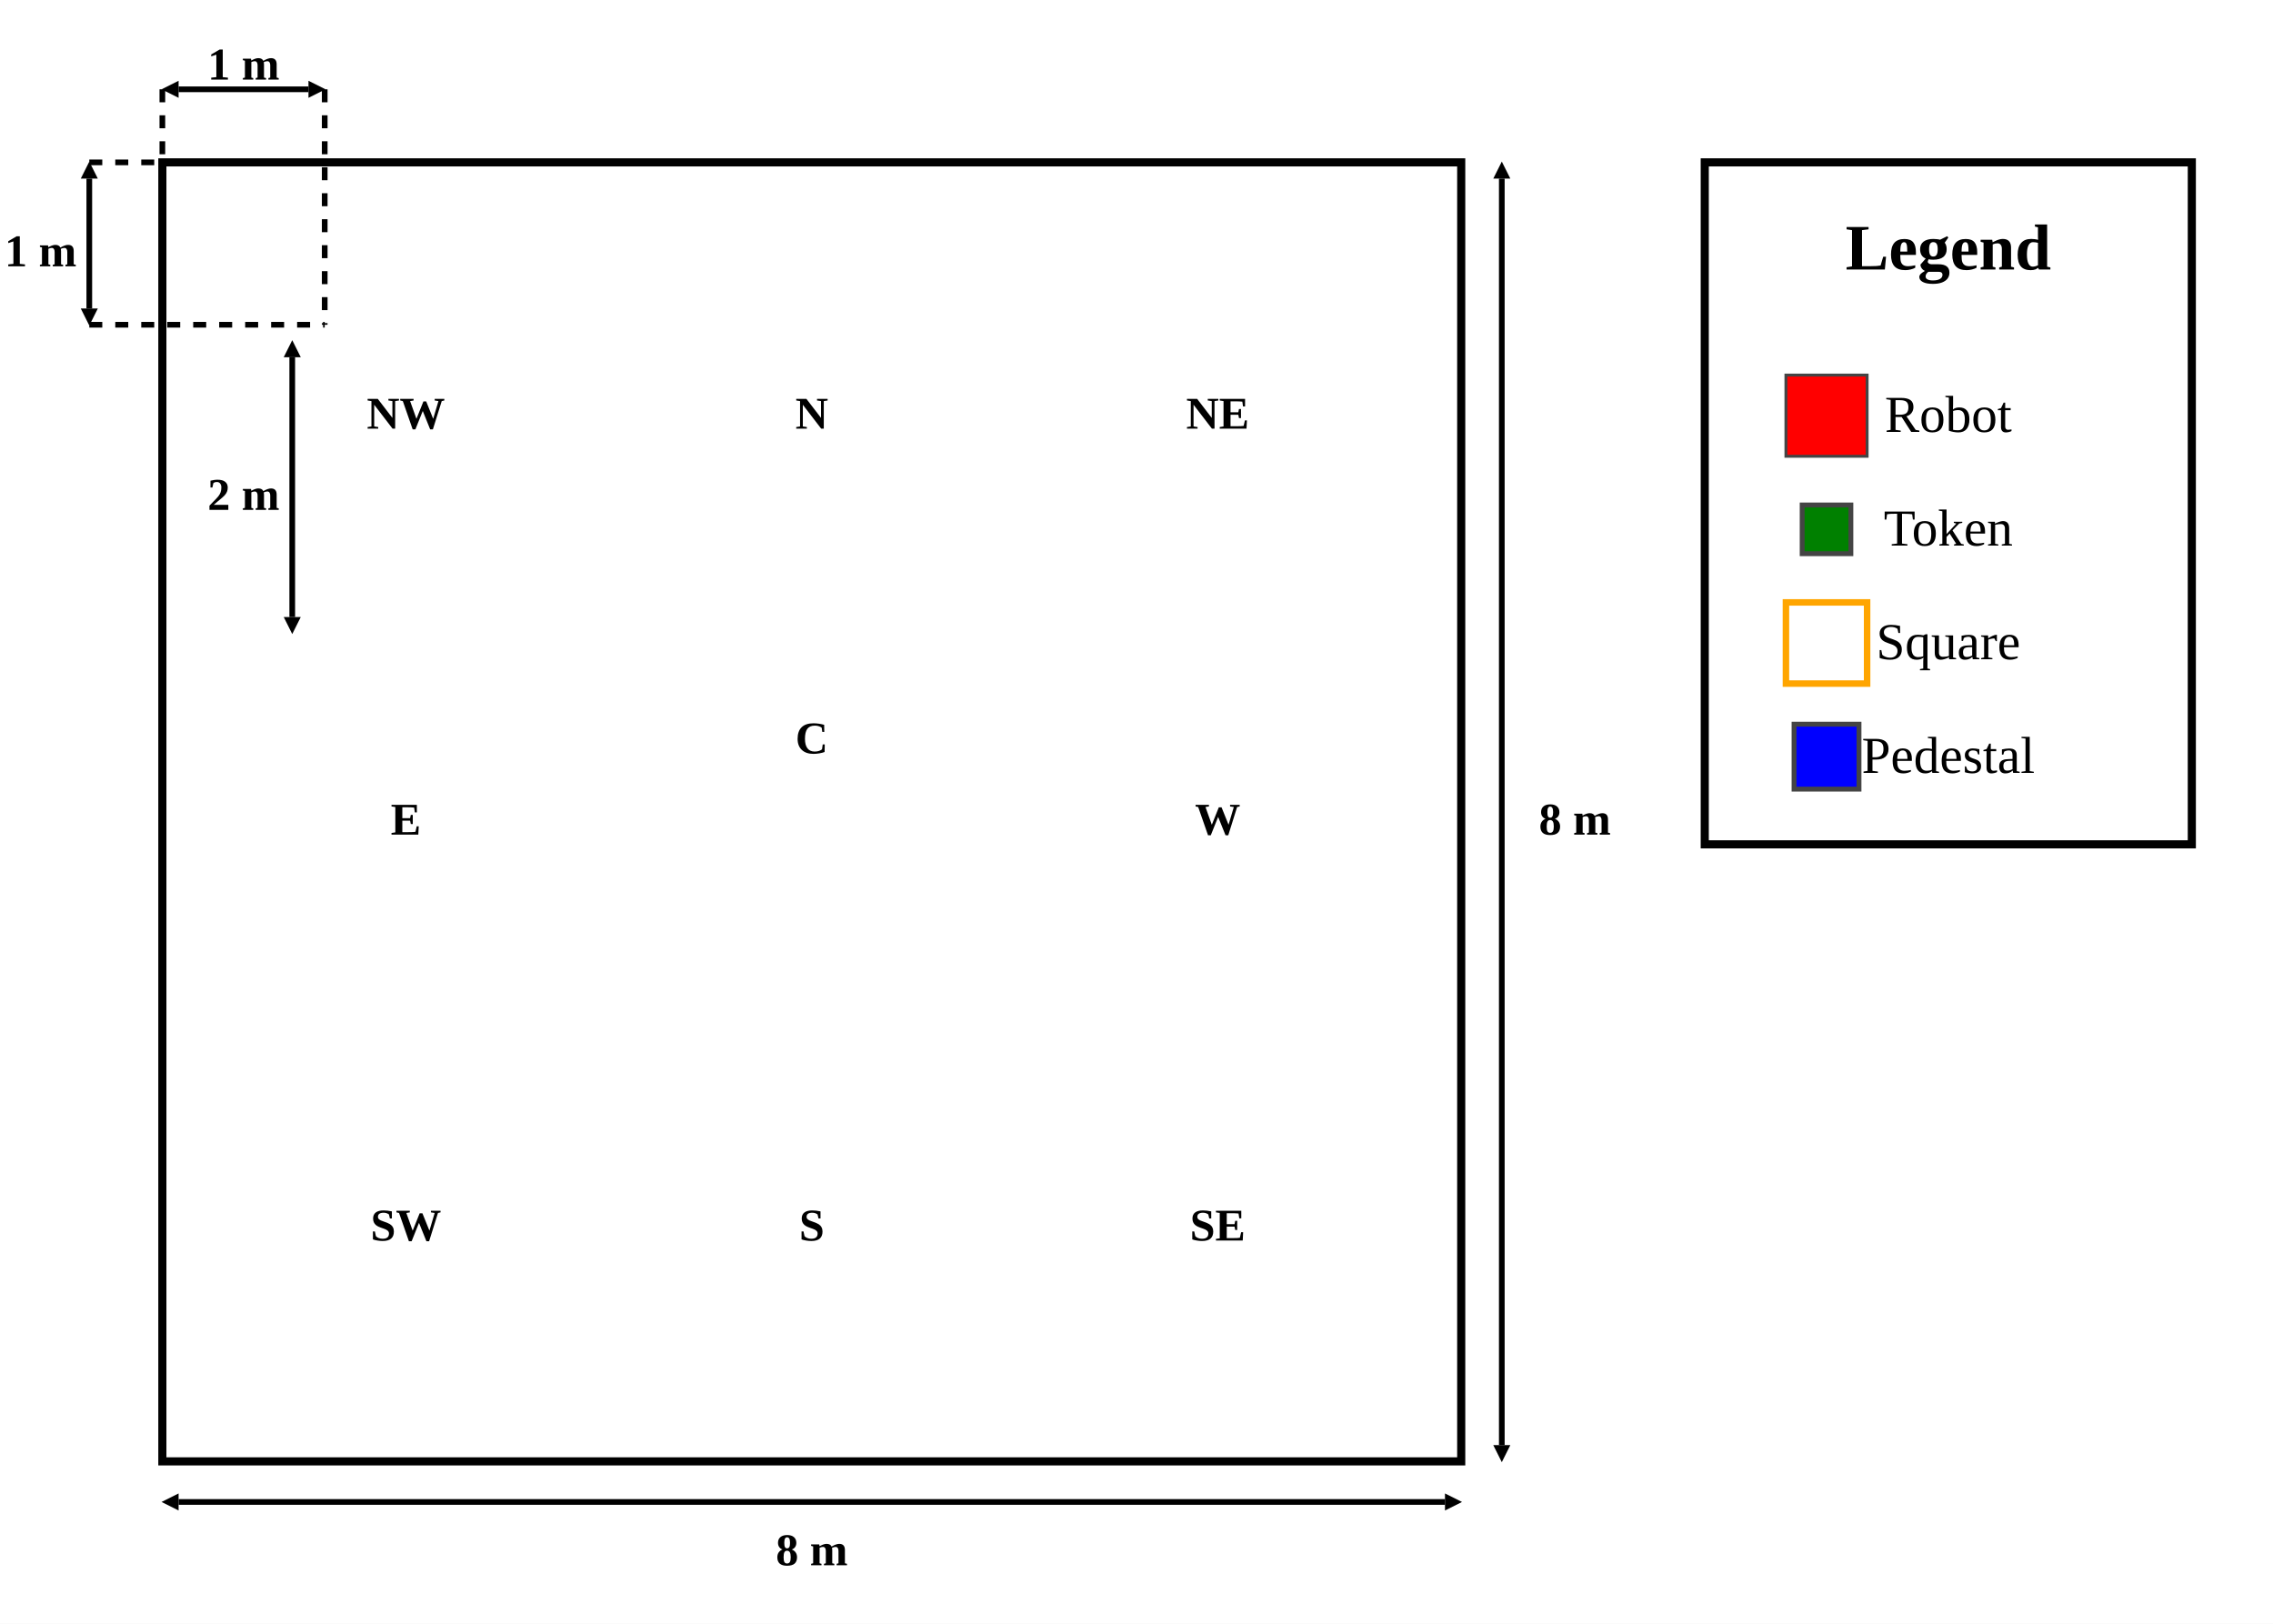
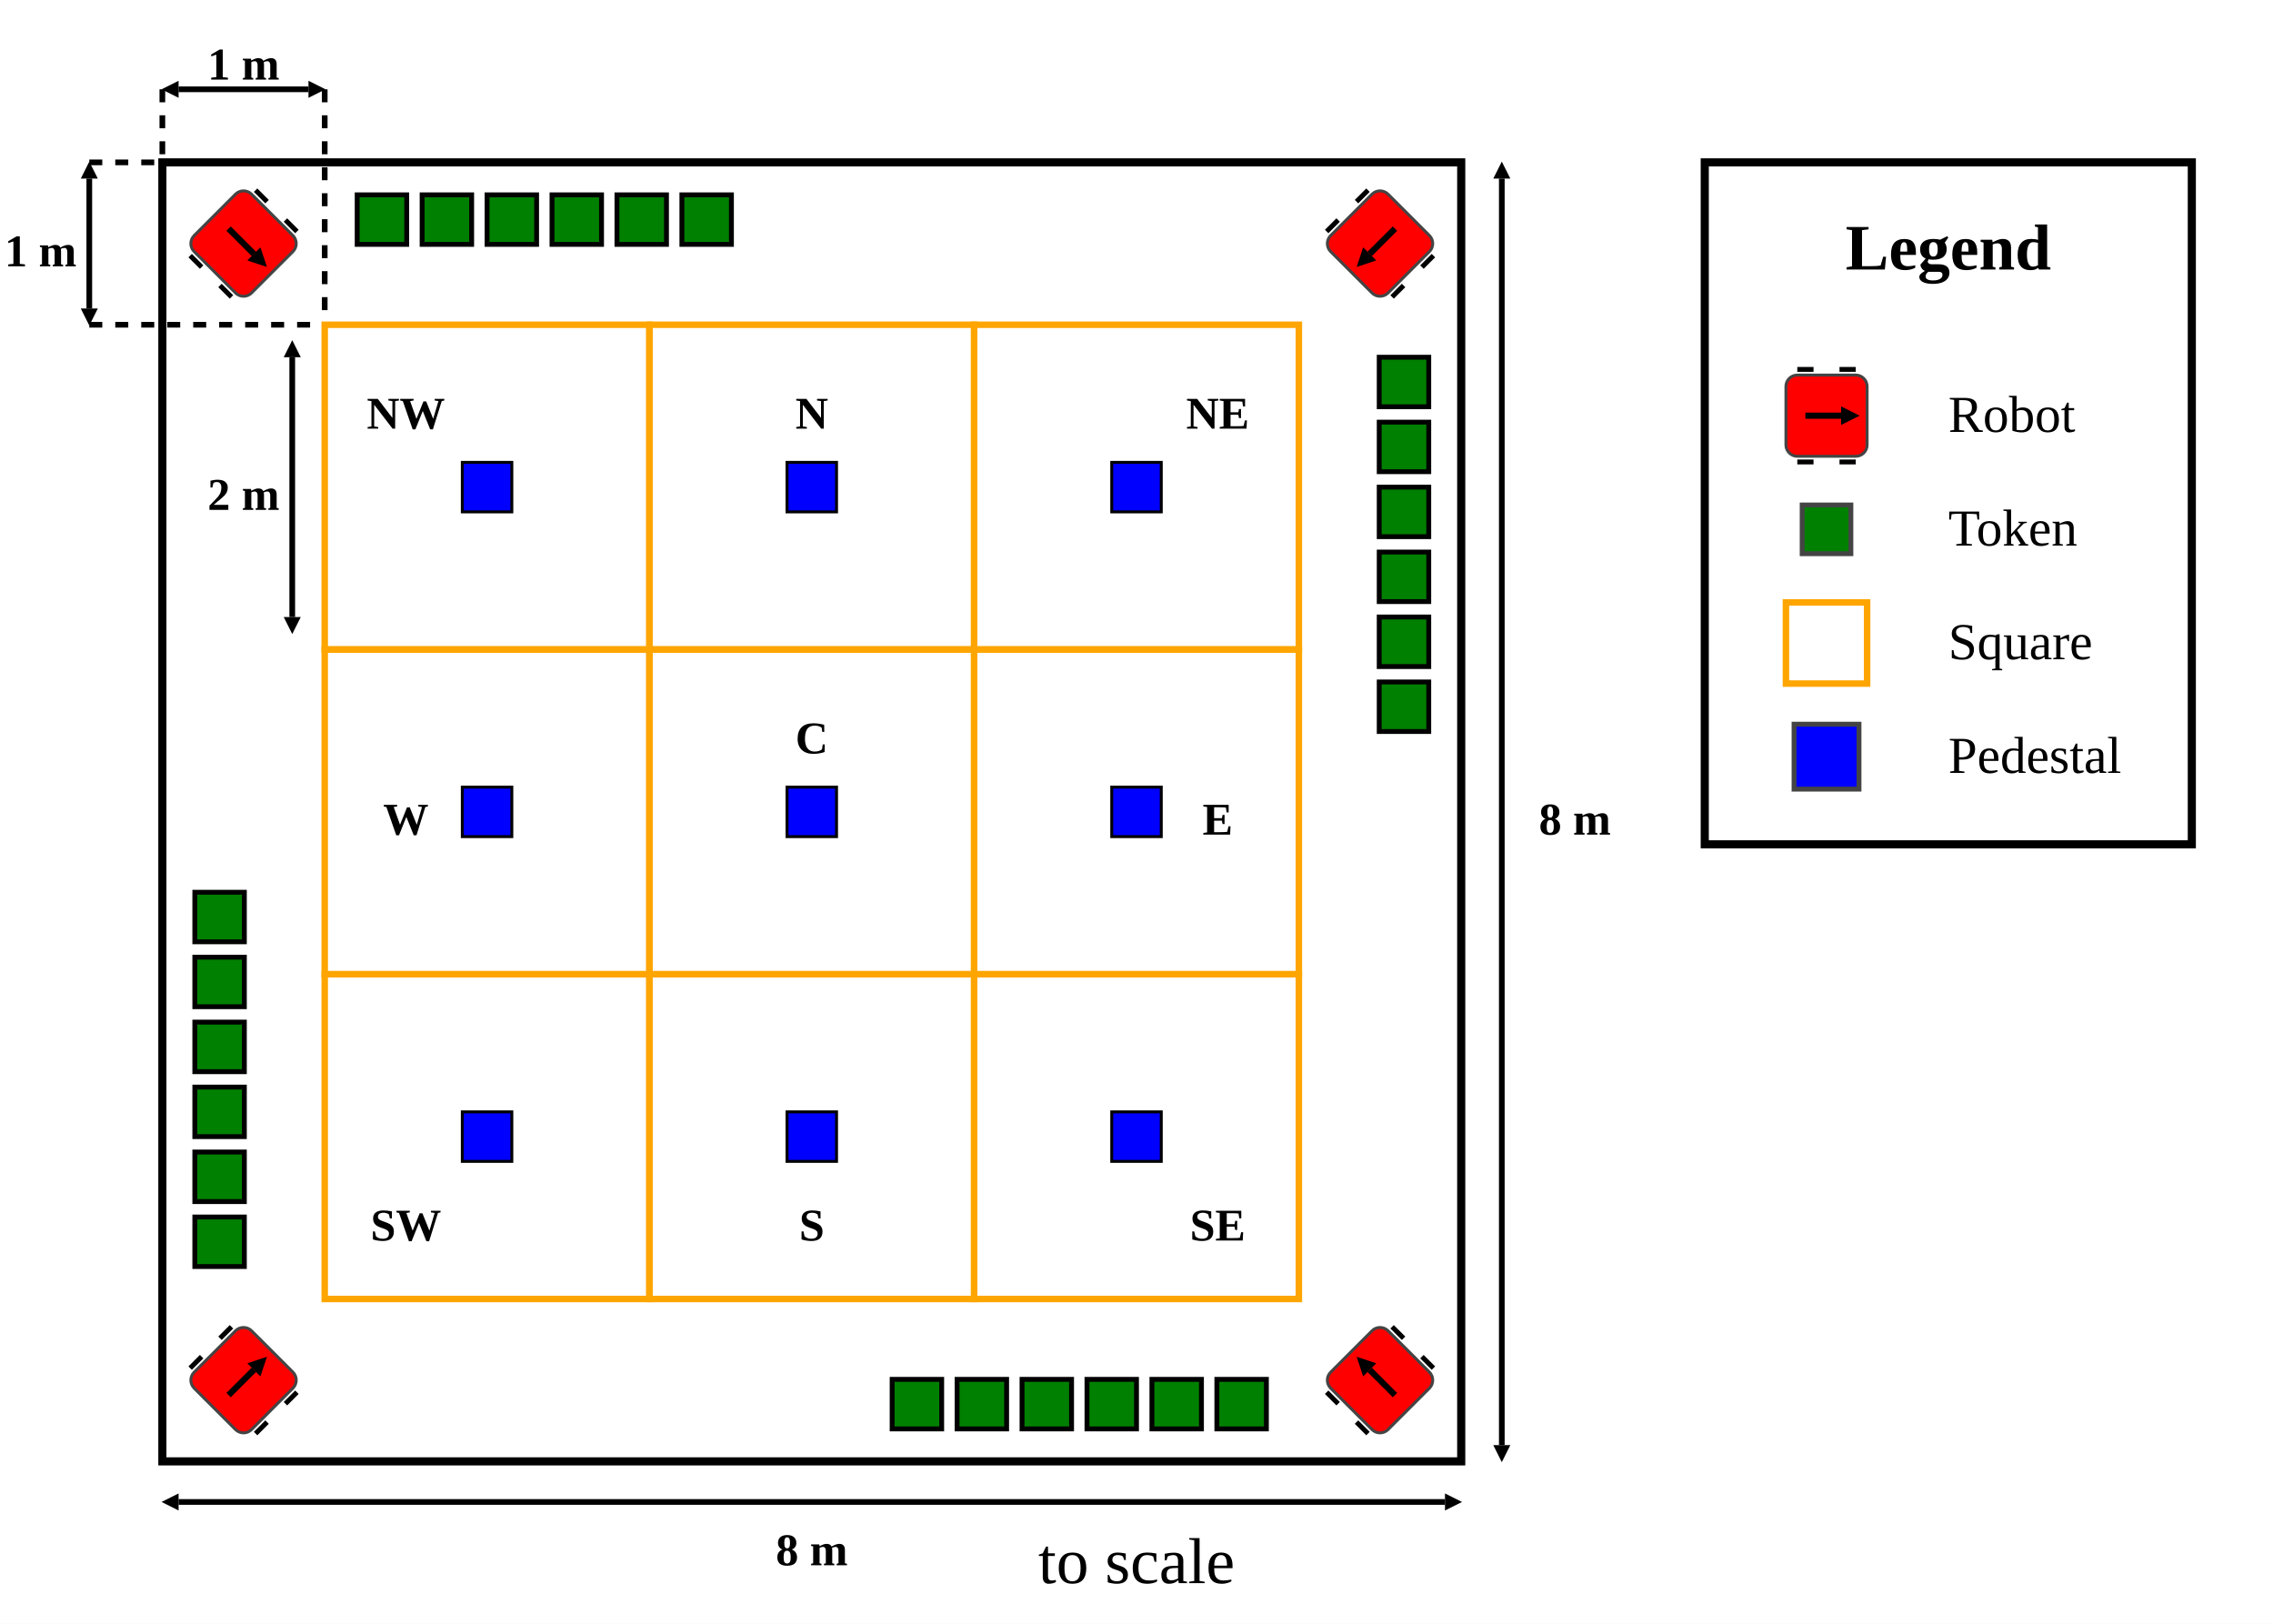
- <svg xmlns="http://www.w3.org/2000/svg" xmlns:ns1="http:/www.w3.org/1999/xlink" version="1.1" viewBox="0 0 1400 1000">
+ <svg xmlns="http://www.w3.org/2000/svg" xmlns:xlink="http://www.w3.org/1999/xlink" version="1.1" viewBox="0 0 1400 1000">
+   <defs>
+     <marker id="triangle" viewBox="0 0 10 10" refX="0" refY="5" markerUnits="strokeWidth" markerWidth="4" markerHeight="3" orient="auto">
+       <path d="M0 0 L10 5 L0 10 z" />
+     </marker>
+     <marker id="triangle-back" viewBox="0 0 10 10" refX="10" refY="5" markerUnits="strokeWidth" markerWidth="4" markerHeight="3" orient="auto">
+       <path d="M10 0 L0 5 L10 10 z" />
+     </marker>
+     <symbol id="robot" overflow="visible">
+       <rect x="-25" y="-25" width="50" height="50" rx="7" ry="7" fill="red" stroke="#444" stroke-width="1.8px" />
+       <rect x="-18" y="-30" width="10" height="3" fill="black" />
+       <rect x="8" y="-30" width="10" height="3" fill="black" />
+       <rect x="-18" y="27" width="10" height="3" fill="black" />
+       <rect x="8" y="27" width="10" height="3" fill="black" />
+       <line x1="-13" y1="0" x2="9" y2="0" marker-end="url(#triangle)" stroke="#000" stroke-width="3.8px" />
+     </symbol>
+     <symbol id="start">
+       <g transform="rotate(45 50 50) translate(50 50)">
+         <use xlink:href="#robot" />
+       </g>
+       <g fill="green" stroke="black" stroke-width="3px">
+         <rect x="120" y="20" width="30.5" height="30.5" />
+         <rect x="160" y="20" width="30.5" height="30.5" />
+         <rect x="200" y="20" width="30.5" height="30.5" />
+         <rect x="240" y="20" width="30.5" height="30.5" />
+         <rect x="280" y="20" width="30.5" height="30.5" />
+         <rect x="320" y="20" width="30.5" height="30.5" />
+       </g>
+     </symbol>
+     <symbol id="square" overflow="visible">
+       <rect x="-100" y="-100" width="200" height="200" fill="none" stroke="#ffa500" stroke-width="4px" />
+       <rect x="-15.25" y="-15.25" width="30.5" height="30.5" fill="blue" stroke="black" stroke-width="1.8px" />
+     </symbol>
+   </defs>
  <rect width="1400" height="1000" fill="white" />
  <g transform="translate(100 100)">
-     <defs>
-       <marker id="triangle" viewBox="0 0 10 10" refX="0" refY="5" markerUnits="strokeWidth" markerWidth="4" markerHeight="3" orient="auto">
-         <path d="M0 0 L10 5 L0 10 z" />
-       </marker>
-       <marker id="triangle-back" viewBox="0 0 10 10" refX="10" refY="5" markerUnits="strokeWidth" markerWidth="4" markerHeight="3" orient="auto">
-         <path d="M10 0 L0 5 L10 10 z" />
-       </marker>
-     </defs>
    <rect x="0" y="0" width="800" height="800" stroke="#000" stroke-width="5px" fill="none" />
    <g stroke-width="3.5px" stroke="black" marker-start="url(#triangle-back)" marker-end="url(#triangle)">
      <line x1="10" y1="825" x2="790" y2="825" />
      <line x1="825" y1="10" x2="825" y2="790" />
      <line x1="-45" y1="10" x2="-45" y2="90" />
      <line x1="10" y1="-45" x2="90" y2="-45" />
      <line x1="80" y1="120" x2="80" y2="280" />
    </g>
    <g stroke-width="3.5px" stroke="black" stroke-dasharray="8, 8">
      <line x1="100" y1="-45" x2="100" y2="100" />
      <line x1="0" y1="-45" x2="0" y2="0" />
      <line x1="-45" y1="0" x2="0" y2="0" />
      <line x1="-45" y1="100" x2="100" y2="100" />
    </g>
-     <defs>
-       <symbol id="start">
-         <rect x="25" y="25" width="50" height="50" transform="rotate(45 50 50)" fill="red" stroke="#444" stroke-width="1.8px" />
-         <g fill="green" stroke="black" stroke-width="3px">
-           <rect x="120" y="20" width="30.5" height="30.5" />
-           <rect x="160" y="20" width="30.5" height="30.5" />
-           <rect x="200" y="20" width="30.5" height="30.5" />
-           <rect x="240" y="20" width="30.5" height="30.5" />
-         </g>
-       </symbol>
-       <symbol id="square">
-         <rect x="-100" y="-100" width="200" height="200" fill="none" stroke="#ffa500" stroke-width="4px" />
-         <rect x="-20" y="-20" width="40" height="40" fill="blue" stroke="black" stroke-width="1.8px" />
-       </symbol>
-     </defs>
-     <use ns1:href="#start" />
-     <use ns1:href="#start" transform="rotate(90 400 400)" />
-     <use ns1:href="#start" transform="rotate(180 400 400)" />
-     <use ns1:href="#start" transform="rotate(270 400 400)" />
-     <use ns1:href="#square" x="200" y="200" />
-     <use ns1:href="#square" x="400" y="200" />
-     <use ns1:href="#square" x="600" y="200" />
-     <use ns1:href="#square" x="200" y="400" />
-     <use ns1:href="#square" x="400" y="400" />
-     <use ns1:href="#square" x="600" y="400" />
-     <use ns1:href="#square" x="200" y="600" />
-     <use ns1:href="#square" x="400" y="600" />
-     <use ns1:href="#square" x="600" y="600" />
+     <use xlink:href="#start" />
+     <use xlink:href="#start" transform="rotate(90 400 400)" />
+     <use xlink:href="#start" transform="rotate(180 400 400)" />
+     <use xlink:href="#start" transform="rotate(270 400 400)" />
+     <use xlink:href="#square" x="200" y="200" />
+     <use xlink:href="#square" x="400" y="200" />
+     <use xlink:href="#square" x="600" y="200" />
+     <use xlink:href="#square" x="200" y="400" />
+     <use xlink:href="#square" x="400" y="400" />
+     <use xlink:href="#square" x="600" y="400" />
+     <use xlink:href="#square" x="200" y="600" />
+     <use xlink:href="#square" x="400" y="600" />
+     <use xlink:href="#square" x="600" y="600" />
    <g id="text" text-anchor="middle" font-weight="bold" font-size="28px" transform="translate(0, 14)">
      <text x="50" y="-65">1 m</text>
      <text x="-75" y="50">1 m</text>
      <text x="400" y="850">8 m</text>
      <text x="870" y="400">8 m</text>
      <text x="50" y="200">2 m</text>
      <text x="150" y="150">NW</text>
      <text x="400" y="150">N</text>
      <text x="650" y="150">NE</text>
-       <text x="150" y="400">E</text>
+       <text x="150" y="400">W</text>
      <text x="400" y="350">C</text>
-       <text x="650" y="400">W</text>
+       <text x="650" y="400">E</text>
      <text x="150" y="650">SW</text>
      <text x="400" y="650">S</text>
      <text x="650" y="650">SE</text>
    </g>
  </g>
-   <g id="legend" transform="translate(1050 100)" text-anchor="middle" font-size="32px">
+   <g id="legend" transform="translate(1050 100)" font-size="32px">
    <rect fill="none" stroke="black" stroke-width="5px" x="0" y="0" width="300" height="420" />
    <g transform="translate(0, 16)">
-       <text x="150" y="50" font-weight="bold" font-size="40px">Legend</text>
-       <g transform="translate(150, 0)" text-anchor="left">
+       <text x="150" y="50" font-weight="bold" font-size="40px" text-anchor="middle">Legend</text>
+       <g transform="translate(150, 0)" text-anchor="start">
        <text y="150">Robot</text>
        <text y="220">Token</text>
        <text y="290">Square</text>
        <text y="360">Pedestal</text>
      </g>
-       <rect x="50" y="115" width="50" height="50" fill="red" stroke="#444" stroke-width="1.8px" />
+       <use xlink:href="#robot" x="75" y="140" />
      <rect x="60" y="195" width="30" height="30" fill="green" stroke="#444" stroke-width="3px" />
      <rect x="50" y="255" width="50" height="50" fill="none" stroke="#ffa500" stroke-width="4px" />
      <rect x="55" y="330" width="40" height="40" fill="blue" stroke="#444" stroke-width="3px" />
    </g>
  </g>
+   <text x="700" y="975" font-size="40px" text-anchor="middle">to scale</text>
</svg>
